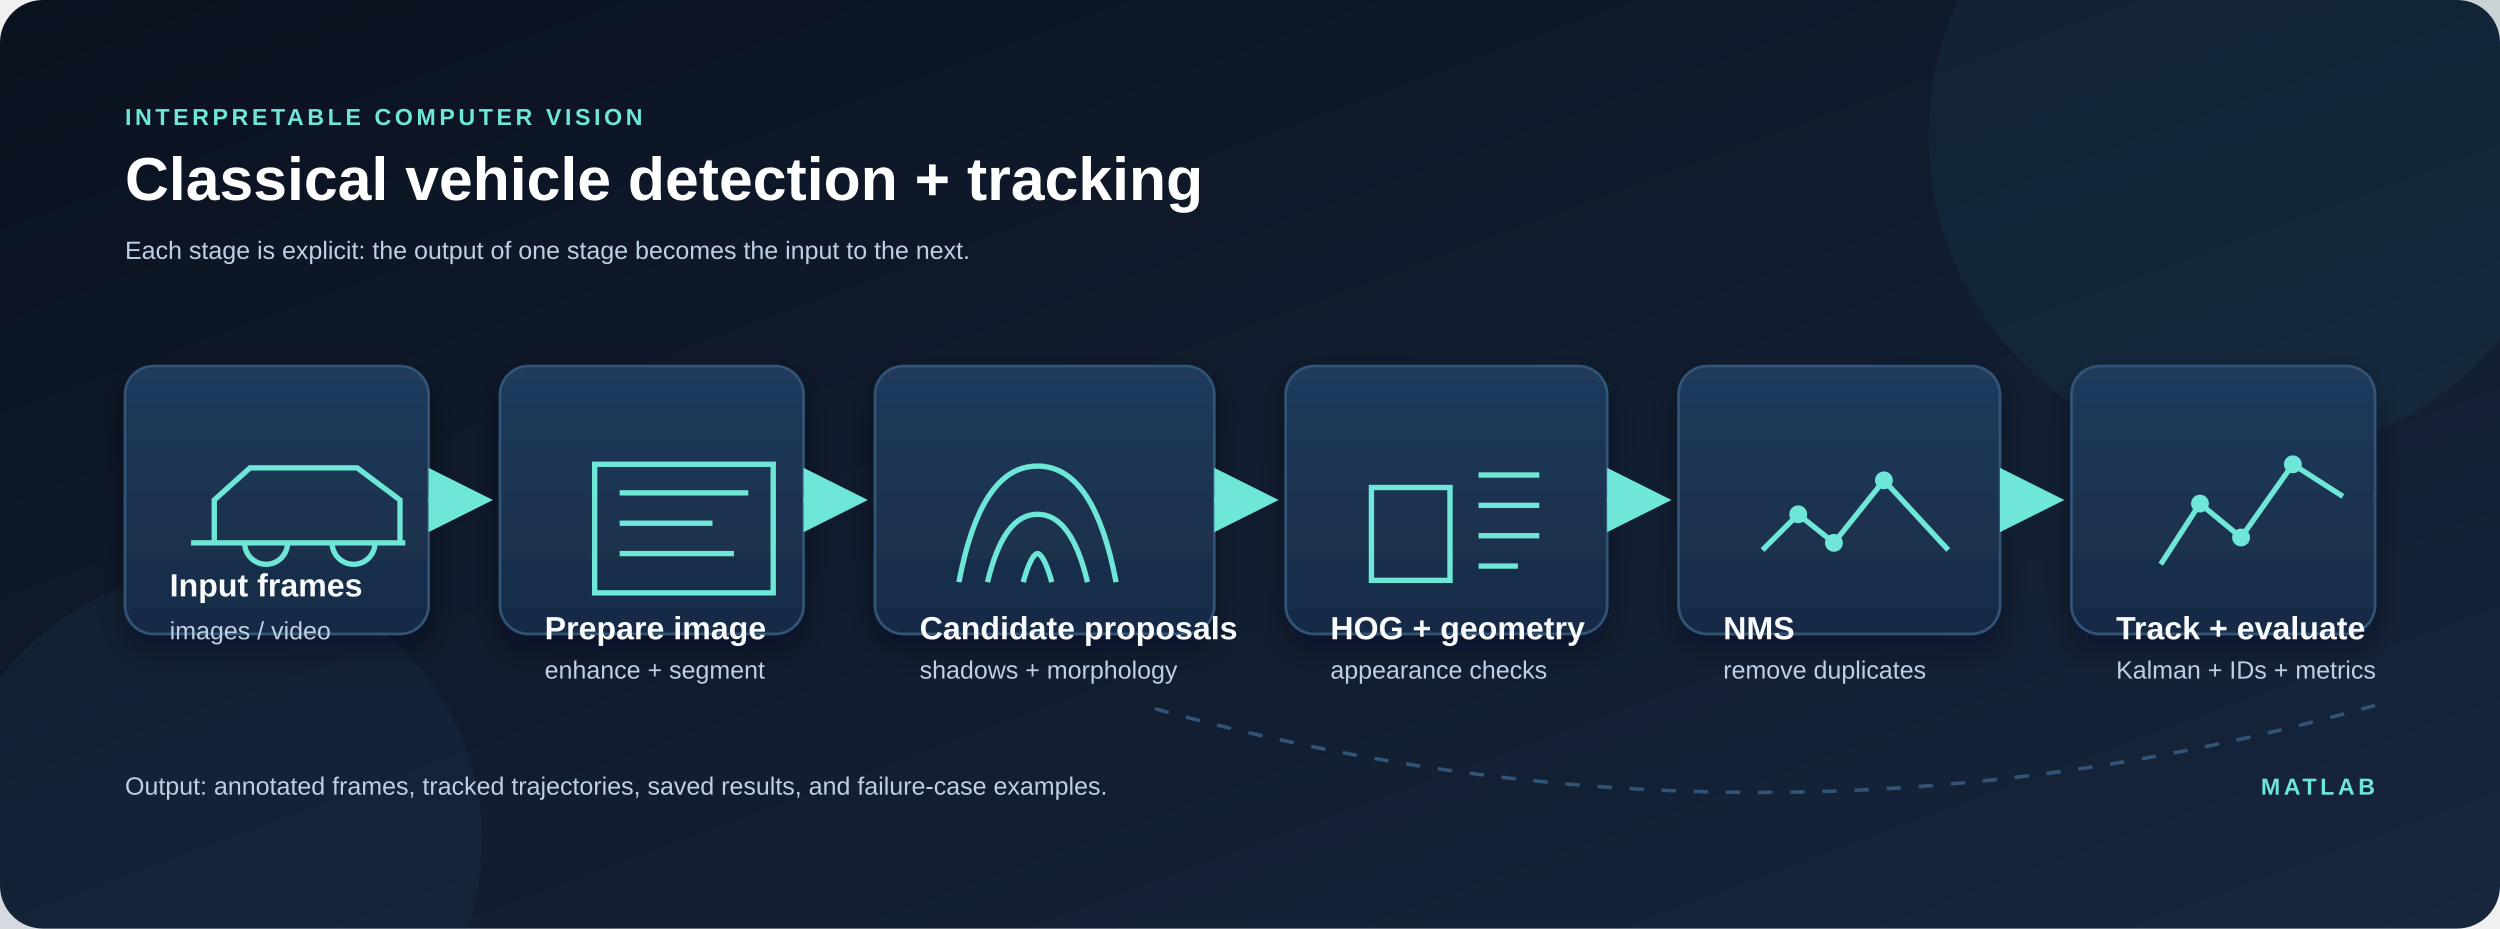
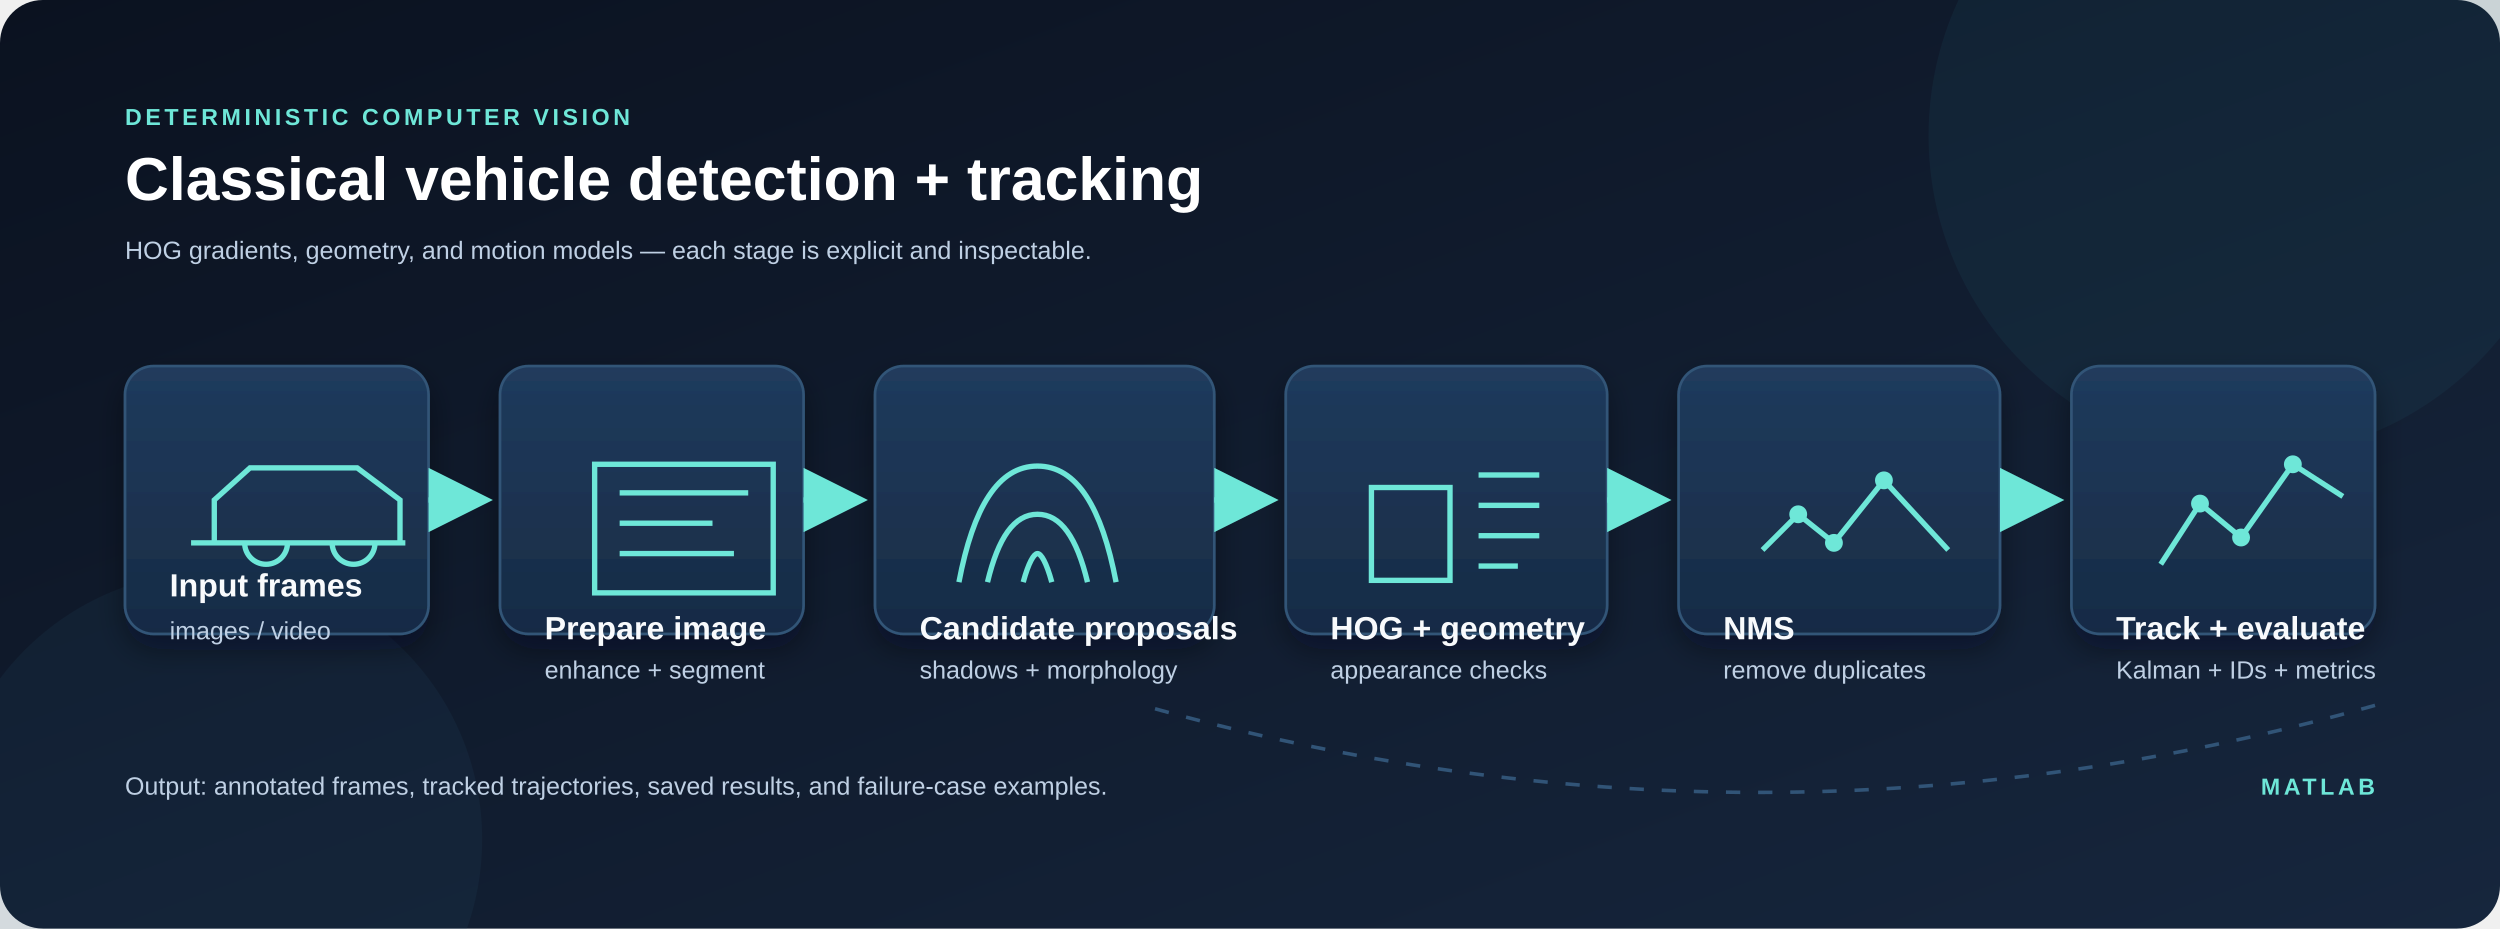
<svg xmlns="http://www.w3.org/2000/svg" width="1400" height="520" viewBox="0 0 1400 520" role="img" aria-labelledby="title desc">
  <defs>
    <linearGradient id="bg" x1="0" x2="1" y1="0" y2="1">
      <stop offset="0" stop-color="#0b1220" />
      <stop offset="1" stop-color="#16263d" />
    </linearGradient>
    <linearGradient id="card" x1="0" x2="0" y1="0" y2="1">
      <stop offset="0" stop-color="#203b5d" />
      <stop offset="1" stop-color="#172b45" />
    </linearGradient>
    <filter id="shadow" x="-20%" y="-20%" width="140%" height="160%">
      <feDropShadow dx="0" dy="8" stdDeviation="8" flood-color="#020617" flood-opacity=".38" />
    </filter>
    <marker id="arrow" markerWidth="12" markerHeight="12" refX="10" refY="6" orient="auto">
      <path d="M0,0 L12,6 L0,12 Z" fill="#6ee7d8" />
    </marker>
    <style>
      .label { font: 600 18px Arial, sans-serif; fill: #f8fafc; }
      .small { font: 400 14px Arial, sans-serif; fill: #bfd0e4; }
      .eyebrow { font: 700 13px Arial, sans-serif; letter-spacing: 2px; fill: #6ee7d8; }
      .line { stroke: #6ee7d8; stroke-width: 3; fill: none; marker-end: url(#arrow); }
      .card { fill: url(#card); stroke: #315477; stroke-width: 1.5; }
    </style>
  </defs>
  <rect width="1400" height="520" rx="24" fill="url(#bg)" />
  <circle cx="1260" cy="76" r="180" fill="#1d4d61" opacity=".18" />
  <circle cx="120" cy="470" r="150" fill="#25506b" opacity=".14" />
-   <text x="70" y="70" class="eyebrow">INTERPRETABLE COMPUTER VISION</text>
+   <text x="70" y="70" class="eyebrow">DETERMINISTIC COMPUTER VISION</text>
  <text x="70" y="112" style="font:700 34px Arial,sans-serif;fill:#fff">Classical vehicle detection + tracking</text>
-   <text x="70" y="145" class="small">Each stage is explicit: the output of one stage becomes the input to the next.</text>
+   <text x="70" y="145" class="small">HOG gradients, geometry, and motion models — each stage is explicit and inspectable.</text>
  <g filter="url(#shadow)">
    <rect x="70" y="205" width="170" height="150" rx="16" class="card" />
    <rect x="280" y="205" width="170" height="150" rx="16" class="card" />
    <rect x="490" y="205" width="190" height="150" rx="16" class="card" />
    <rect x="720" y="205" width="180" height="150" rx="16" class="card" />
    <rect x="940" y="205" width="180" height="150" rx="16" class="card" />
    <rect x="1160" y="205" width="170" height="150" rx="16" class="card" />
  </g>
  <line x1="240" y1="280" x2="270" y2="280" class="line" />
  <line x1="450" y1="280" x2="480" y2="280" class="line" />
  <line x1="680" y1="280" x2="710" y2="280" class="line" />
  <line x1="900" y1="280" x2="930" y2="280" class="line" />
  <line x1="1120" y1="280" x2="1150" y2="280" class="line" />
  <g transform="translate(95 232)">
    <path d="M12 72h120M25 72V48l20-18h60l24 18v24M42 72a12 12 0 1 0 24 0M91 72a12 12 0 1 0 24 0" stroke="#6ee7d8" stroke-width="3" fill="none" />
    <text x="0" y="102" class="label">Input frames</text>
    <text x="0" y="126" class="small">images / video</text>
  </g>
  <g transform="translate(305 232)">
    <path d="M28 28h100v72H28zM42 44h72M42 61h52M42 78h64" stroke="#6ee7d8" stroke-width="3" fill="none" />
    <text x="0" y="126" class="label">Prepare image</text>
    <text x="0" y="148" class="small">enhance + segment</text>
  </g>
  <g transform="translate(515 232)">
    <path d="M22 94c8-42 22-65 44-65s36 23 44 65M38 94c6-25 15-38 28-38s22 13 28 38M58 94c3-11 6-16 8-16s5 5 8 16" stroke="#6ee7d8" stroke-width="3" fill="none" />
    <text x="0" y="126" class="label">Candidate proposals</text>
    <text x="0" y="148" class="small">shadows + morphology</text>
  </g>
  <g transform="translate(745 232)">
    <path d="M23 41h44v52H23zM83 34l34 0M83 51h34M83 68h34M83 85h22" stroke="#6ee7d8" stroke-width="3" fill="none" />
    <text x="0" y="126" class="label">HOG + geometry</text>
    <text x="0" y="148" class="small">appearance checks</text>
  </g>
  <g transform="translate(965 232)">
    <path d="M22 76l20-20 20 16 28-35 36 39" stroke="#6ee7d8" stroke-width="3" fill="none" />
    <circle cx="42" cy="56" r="5" fill="#6ee7d8" />
    <circle cx="62" cy="72" r="5" fill="#6ee7d8" />
    <circle cx="90" cy="37" r="5" fill="#6ee7d8" />
    <text x="0" y="126" class="label">NMS</text>
    <text x="0" y="148" class="small">remove duplicates</text>
  </g>
  <g transform="translate(1185 232)">
    <path d="M25 84l22-34 23 19 29-41 28 18" stroke="#6ee7d8" stroke-width="3" fill="none" />
    <circle cx="47" cy="50" r="5" fill="#6ee7d8" />
    <circle cx="70" cy="69" r="5" fill="#6ee7d8" />
    <circle cx="99" cy="28" r="5" fill="#6ee7d8" />
    <text x="0" y="126" class="label">Track + evaluate</text>
    <text x="0" y="148" class="small">Kalman + IDs + metrics</text>
  </g>
  <path d="M1330 395 C1100 460, 870 460, 640 395" stroke="#315477" stroke-width="2" fill="none" stroke-dasharray="8 10" />
  <text x="70" y="445" class="small">Output: annotated frames, tracked trajectories, saved results, and failure-case examples.</text>
  <text x="1330" y="445" text-anchor="end" class="eyebrow">MATLAB</text>
</svg>
